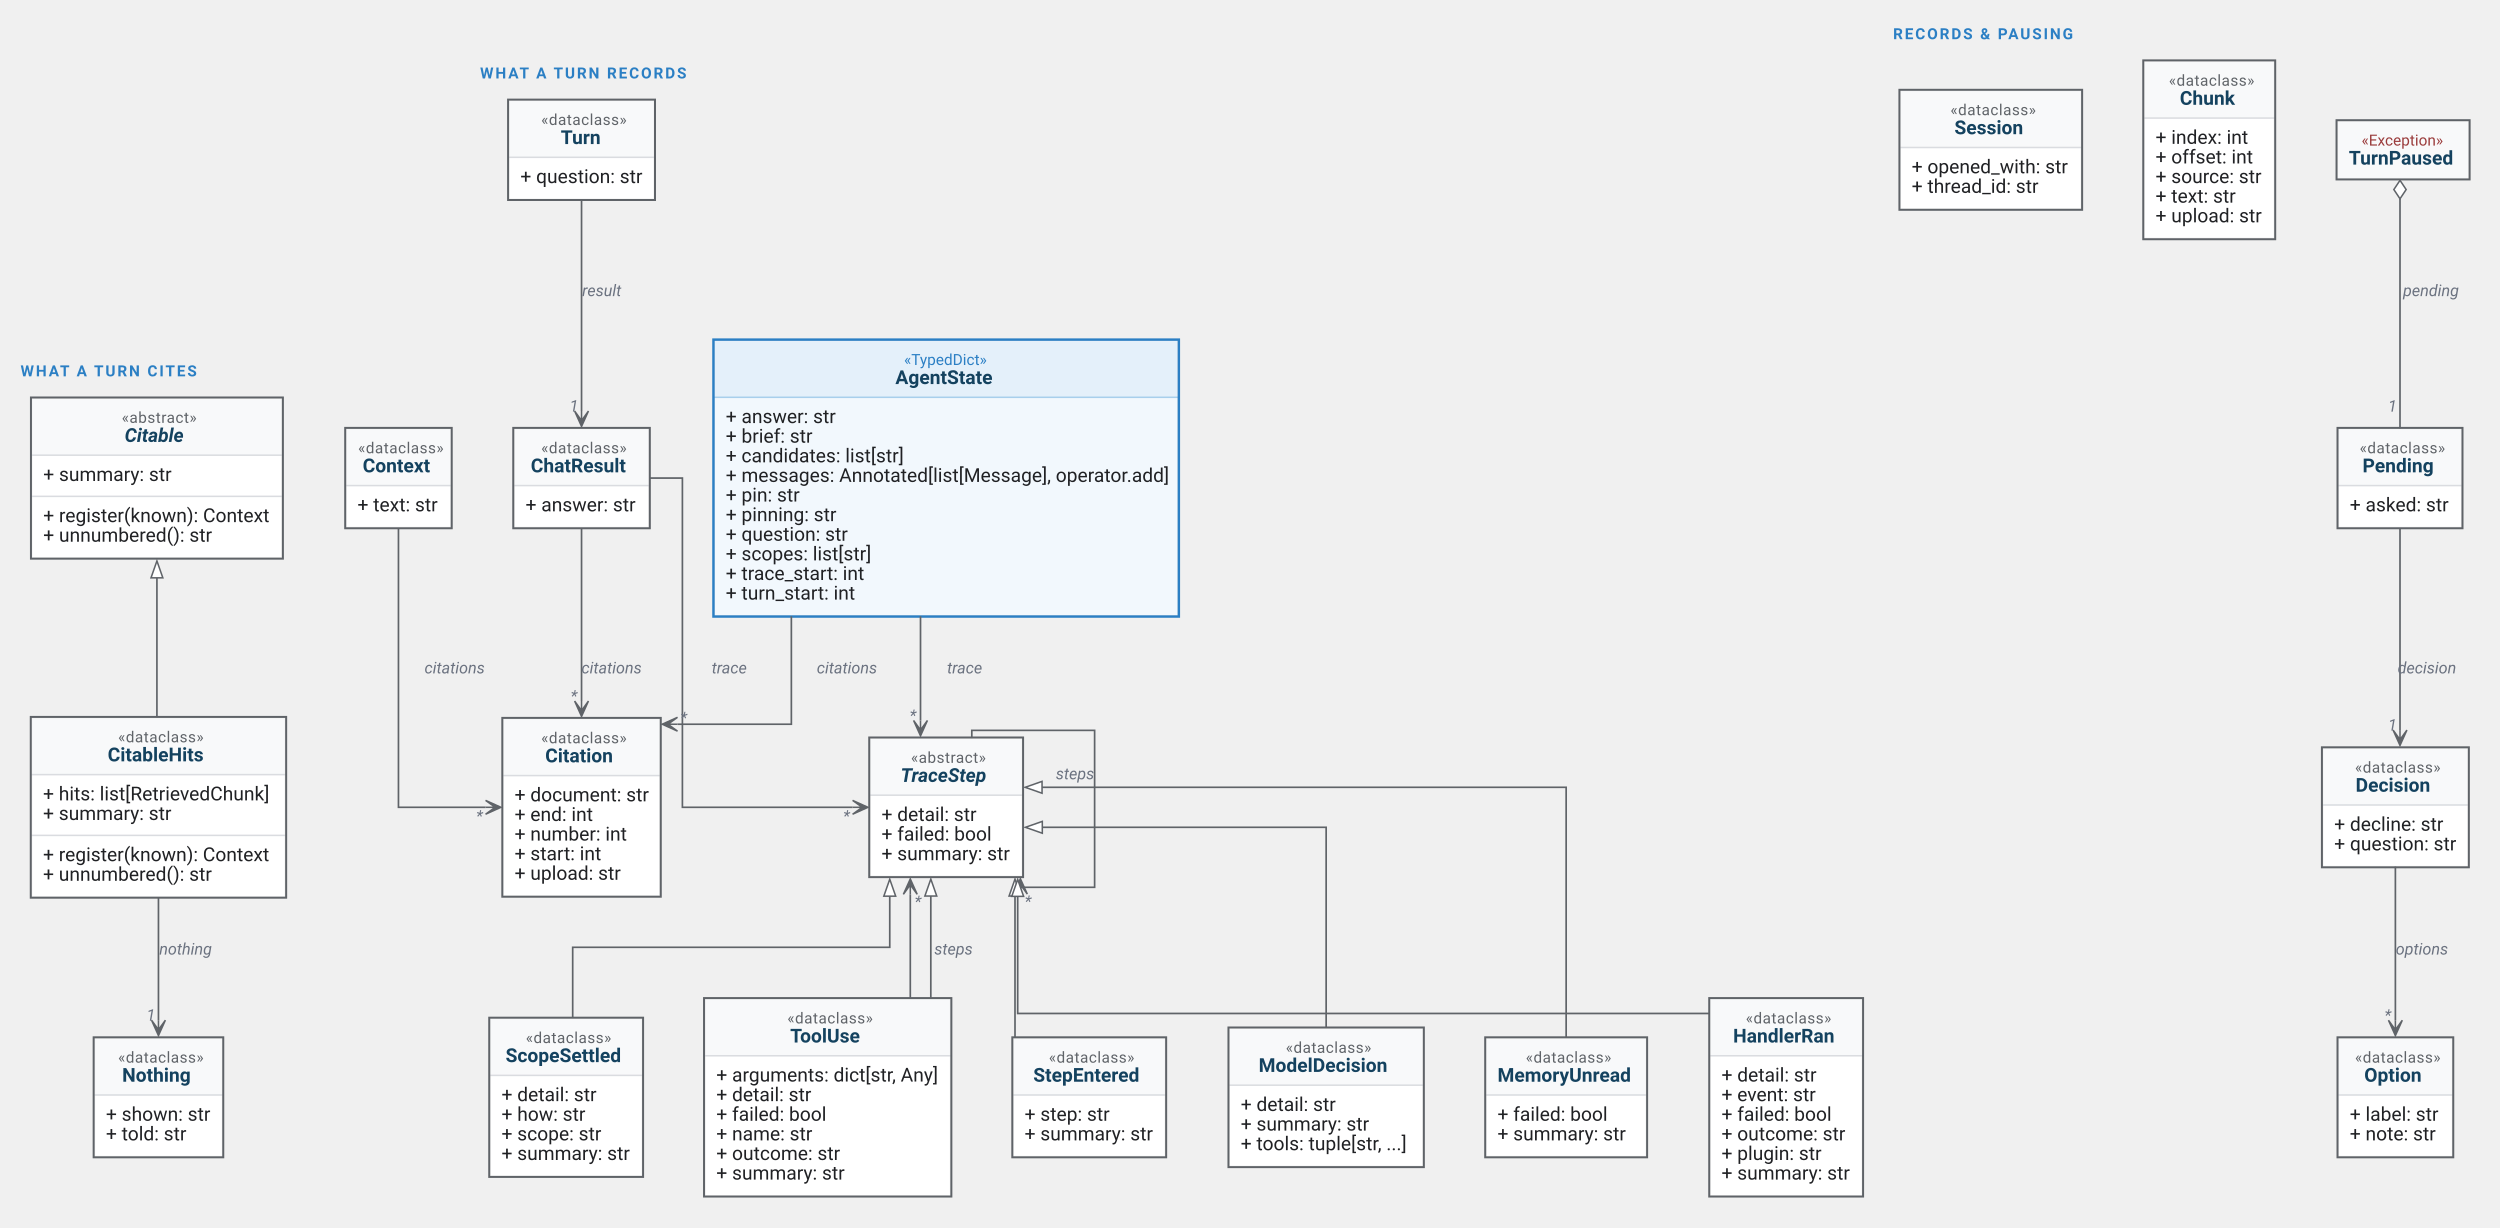
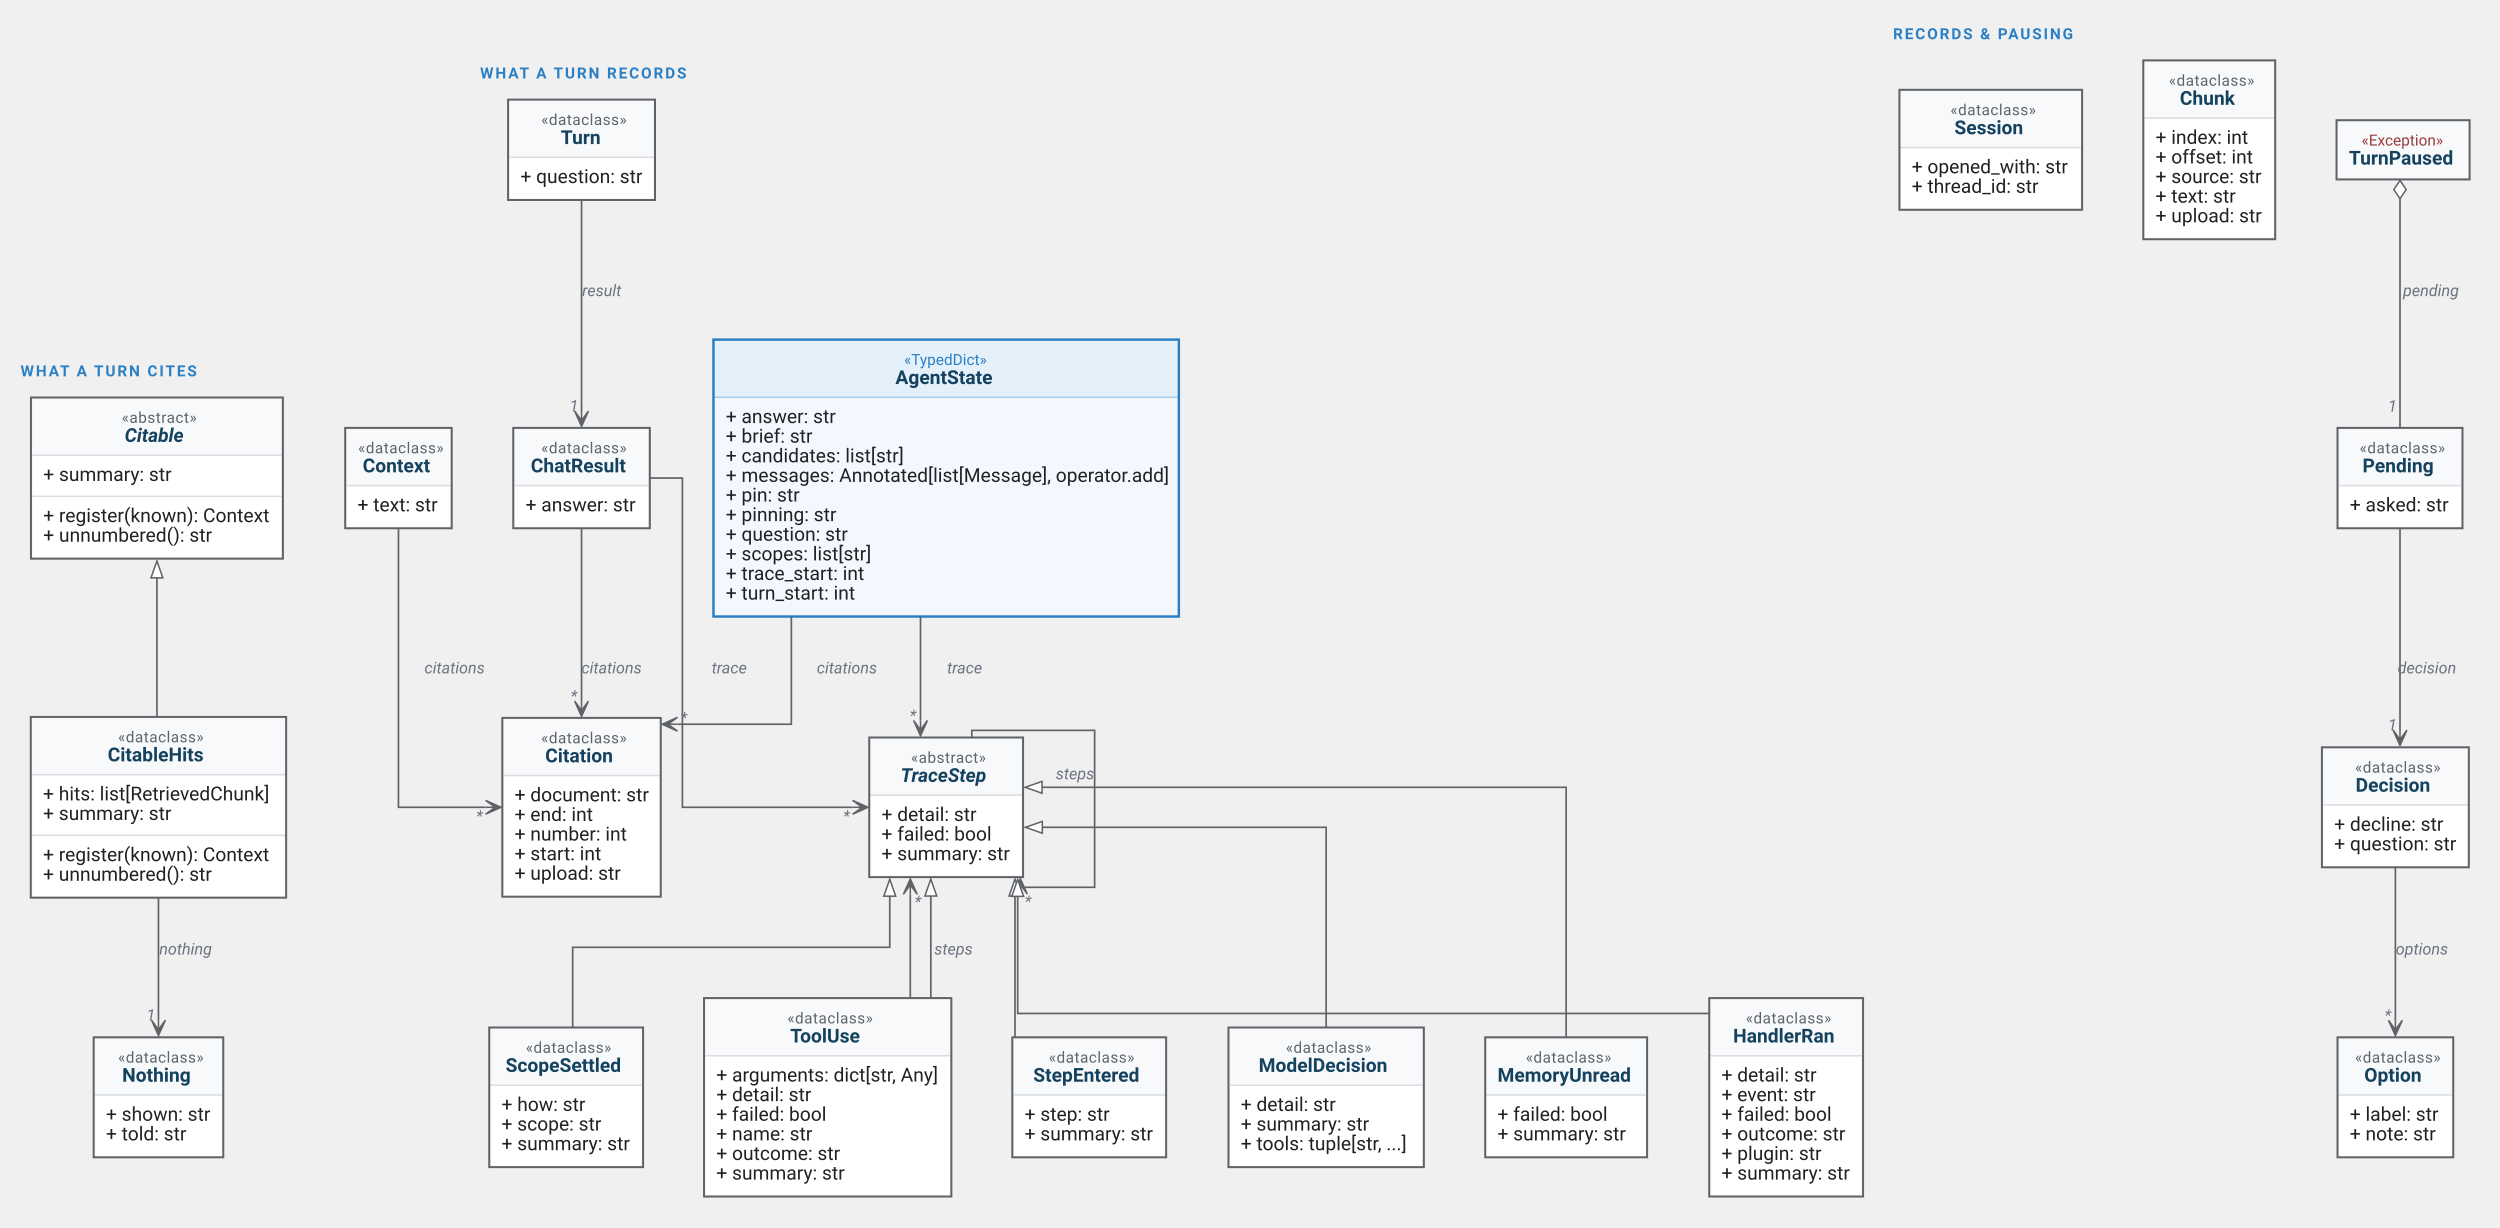
<svg xmlns="http://www.w3.org/2000/svg" role="img" aria-label="The domain as a UML class diagram in three columns — what a turn cites, what a turn records, records and pausing: the value objects a turn is made of with their attributes and operations, a hollow triangle to each parent, a diamond on each whole that owns its parts, and a role and a multiplicity on every association. Generated by scripts/gen_domain_map.py." width="100%" viewBox="0.00 0.00 1625.00 798.00">
  <style>
  text { font-family: -apple-system, "Segoe UI", Roboto, sans-serif; fill: #202124 }
  .member { fill: #202124 }
  .name { font-weight: 600; fill: #14425f }
  .stereotype { fill: #5f6368; letter-spacing: .03em }
  .group { fill: #2b7fc4; letter-spacing: .12em; font-weight: 600 }
  .cluster polygon { fill: none; stroke: none }
  .frame { fill: none; stroke: #5f6368; stroke-width: 1.3 }
  .head { fill: #f8f9fa }
  .body { fill: #ffffff }
  .rule { fill: #dadce0; stroke: #dadce0 }
  .accent { fill: none; stroke: #2b7fc4; stroke-width: 1.6 }
  .accent-head { fill: #e4f0fa }
  .accent-body { fill: #f2f8fd }
  .accent-ink { fill: #2b7fc4 }
  .accent-rule { fill: #a8cfec; stroke: #a8cfec }
  .exception { fill: #9a3b3b }
  .edge path { fill: none; stroke: #5f6368; stroke-width: 1.1 }
  .edge text { fill: #6b7280; font-style: italic }
  .uml-specialization polygon,
  .uml-aggregation polygon { fill: #ffffff; stroke: #5f6368 }
  .uml-association polygon,
  .uml-composition polygon { fill: #5f6368; stroke: #5f6368 }
  @media (prefers-color-scheme: dark) {
    text { fill: #e8eaed }
    .member { fill: #e8eaed }
    .name { fill: #cfe6f7 }
    .stereotype { fill: #9aa0a6 }
    .group { fill: #6fb6ea }
    .frame { stroke: #bdc1c6 }
    .head { fill: #2b2c2f }
    .body { fill: #303134 }
    .rule { fill: #5f6368; stroke: #5f6368 }
    .accent { stroke: #6fb6ea }
    .accent-head { fill: #16354b }
    .accent-body { fill: #10283a }
    .accent-ink { fill: #6fb6ea }
    .accent-rule { fill: #2b5670; stroke: #2b5670 }
    .exception { fill: #e59b9b }
    .edge path { stroke: #bdc1c6 }
    .edge text { fill: #9aa0a6 }
    .uml-specialization polygon,
    .uml-aggregation polygon { fill: #303134; stroke: #bdc1c6 }
    .uml-association polygon,
    .uml-composition polygon { fill: #bdc1c6; stroke: #bdc1c6 }
  }
</style>
  <g id="graph0" class="graph" transform="scale(1 1) rotate(0) translate(4 793.75)">
    <g id="clust1" class="cluster">
      <polygon points="8,-33.5 8,-562.62 298,-562.62 298,-33.5 8,-33.5" />
      <text xml:space="preserve" text-anchor="middle" x="66.62" y="-549.12" font-family="Helvetica,sans-Serif" font-size="10.00" class="group">WHAT A TURN CITES</text>
    </g>
    <g id="clust2" class="cluster">
      <polygon points="306,-8 306,-756.25 1215,-756.25 1215,-8 306,-8" />
      <text xml:space="preserve" text-anchor="middle" x="375.12" y="-742.75" font-family="Helvetica,sans-Serif" font-size="10.00" class="group">WHAT A TURN RECORDS</text>
    </g>
    <g id="clust3" class="cluster">
      <polygon points="1223,-33.5 1223,-781.75 1609,-781.75 1609,-33.5 1223,-33.5" />
      <text xml:space="preserve" text-anchor="middle" x="1285" y="-768.25" font-family="Helvetica,sans-Serif" font-size="10.00" class="group">RECORDS &amp; PAUSING</text>
    </g>
    <g id="node1" class="node uml-class">
      <polygon points="17.12,-497.88 17.12,-534.38 178.88,-534.38 178.88,-497.88 17.12,-497.88" class="head" />
      <text xml:space="preserve" text-anchor="start" x="75.12" y="-518.88" font-family="Helvetica,sans-Serif" font-size="10.00" class="stereotype">«abstract»</text>
      <text xml:space="preserve" text-anchor="start" x="77" y="-506.5" font-family="Helvetica,sans-Serif" font-weight="bold" font-style="italic" font-size="12.50" class="name">Citable</text>
      <polygon points="17.12,-471.12 17.12,-497.88 178.88,-497.88 178.88,-471.12 17.12,-471.12" class="body" />
      <text xml:space="preserve" text-anchor="start" x="24.12" y="-481.12" font-family="Helvetica,sans-Serif" font-size="12.50" class="member">+ summary: str</text>
      <polygon points="17.12,-431.62 17.12,-471.12 178.88,-471.12 178.88,-431.62 17.12,-431.62" class="body" />
      <text xml:space="preserve" text-anchor="start" x="24.12" y="-454.38" font-family="Helvetica,sans-Serif" font-size="12.50" class="member">+ register(known): Context</text>
      <text xml:space="preserve" text-anchor="start" x="24.12" y="-441.62" font-family="Helvetica,sans-Serif" font-size="12.50" class="member">+ unnumbered(): str</text>
      <polygon points="16.12,-497.88 16.12,-497.88 179.88,-497.88 179.88,-497.88 16.12,-497.88" class="rule" />
      <polygon points="16.12,-471.12 16.12,-471.12 179.88,-471.12 179.88,-471.12 16.12,-471.12" class="rule" />
      <polygon points="16.12,-430.62 16.12,-535.38 179.88,-535.38 179.88,-430.62 16.12,-430.62" class="frame" />
    </g>
    <g id="node2" class="node uml-class">
      <polygon points="17,-290.25 17,-326.75 181,-326.75 181,-290.25 17,-290.25" class="head" />
      <text xml:space="preserve" text-anchor="start" x="72.75" y="-311.25" font-family="Helvetica,sans-Serif" font-size="10.00" class="stereotype">«dataclass»</text>
      <text xml:space="preserve" text-anchor="start" x="66" y="-298.88" font-family="Helvetica,sans-Serif" font-weight="bold" font-size="12.50" class="name">CitableHits</text>
      <polygon points="17,-250.75 17,-290.25 181,-290.25 181,-250.75 17,-250.75" class="body" />
      <text xml:space="preserve" text-anchor="start" x="24" y="-273.5" font-family="Helvetica,sans-Serif" font-size="12.50" class="member">+ hits: list[RetrievedChunk]</text>
      <text xml:space="preserve" text-anchor="start" x="24" y="-260.75" font-family="Helvetica,sans-Serif" font-size="12.50" class="member">+ summary: str</text>
      <polygon points="17,-211.25 17,-250.75 181,-250.75 181,-211.25 17,-211.25" class="body" />
      <text xml:space="preserve" text-anchor="start" x="24" y="-234" font-family="Helvetica,sans-Serif" font-size="12.50" class="member">+ register(known): Context</text>
      <text xml:space="preserve" text-anchor="start" x="24" y="-221.25" font-family="Helvetica,sans-Serif" font-size="12.50" class="member">+ unnumbered(): str</text>
      <polygon points="16,-290.25 16,-290.25 182,-290.25 182,-290.25 16,-290.25" class="rule" />
      <polygon points="16,-250.75 16,-250.75 182,-250.75 182,-250.75 16,-250.75" class="rule" />
      <polygon points="16,-210.25 16,-327.75 182,-327.75 182,-210.25 16,-210.25" class="frame" />
    </g>
    <g id="edge1" class="edge uml-specialization">
      <path d="M98,-418.14C98,-418.14 98,-327.6 98,-327.6" />
      <polygon points="94.15,-418.14 98,-429.14 101.85,-418.14 94.15,-418.14" />
    </g>
    <g id="node3" class="node uml-class">
      <polygon points="57.88,-82 57.88,-118.5 140.12,-118.5 140.12,-82 57.88,-82" class="head" />
      <text xml:space="preserve" text-anchor="start" x="72.75" y="-103" font-family="Helvetica,sans-Serif" font-size="10.00" class="stereotype">«dataclass»</text>
      <text xml:space="preserve" text-anchor="start" x="75.38" y="-90.62" font-family="Helvetica,sans-Serif" font-weight="bold" font-size="12.50" class="name">Nothing</text>
      <polygon points="57.88,-42.5 57.88,-82 140.12,-82 140.12,-42.5 57.88,-42.5" class="body" />
      <text xml:space="preserve" text-anchor="start" x="64.88" y="-65.25" font-family="Helvetica,sans-Serif" font-size="12.50" class="member">+ shown: str</text>
      <text xml:space="preserve" text-anchor="start" x="64.88" y="-52.5" font-family="Helvetica,sans-Serif" font-size="12.50" class="member">+ told: str</text>
      <polygon points="56.88,-82 56.88,-82 141.12,-82 141.12,-82 56.88,-82" class="rule" />
      <polygon points="56.88,-41.5 56.88,-119.5 141.12,-119.5 141.12,-41.5 56.88,-41.5" class="frame" />
    </g>
    <g id="edge13" class="edge uml-association">
      <path d="M99,-210.39C99,-210.39 99,-130.63 99,-130.63" />
      <polygon points="99,-120.63 103.5,-130.63 99,-124.41 99,-130.63 99,-130.63 99,-130.63 99,-124.41 94.5,-130.63 99,-120.63" />
      <text xml:space="preserve" text-anchor="middle" x="116.62" y="-173.28" font-family="Helvetica,sans-Serif" font-size="10.50">nothing</text>
      <text xml:space="preserve" text-anchor="middle" x="94.06" y="-130.28" font-family="Helvetica,sans-Serif" font-size="10.50">1</text>
    </g>
    <g id="node4" class="node uml-class">
      <polygon points="221.38,-478.12 221.38,-514.62 288.62,-514.62 288.62,-478.12 221.38,-478.12" class="head" />
      <text xml:space="preserve" text-anchor="start" x="228.75" y="-499.12" font-family="Helvetica,sans-Serif" font-size="10.00" class="stereotype">«dataclass»</text>
      <text xml:space="preserve" text-anchor="start" x="231.75" y="-486.75" font-family="Helvetica,sans-Serif" font-weight="bold" font-size="12.50" class="name">Context</text>
      <polygon points="221.38,-451.38 221.38,-478.12 288.62,-478.12 288.62,-451.38 221.38,-451.38" class="body" />
      <text xml:space="preserve" text-anchor="start" x="228.38" y="-461.38" font-family="Helvetica,sans-Serif" font-size="12.50" class="member">+ text: str</text>
      <polygon points="220.38,-478.12 220.38,-478.12 289.62,-478.12 289.62,-478.12 220.38,-478.12" class="rule" />
      <polygon points="220.38,-450.38 220.38,-515.62 289.62,-515.62 289.62,-450.38 220.38,-450.38" class="frame" />
    </g>
    <g id="node8" class="node uml-class">
      <polygon points="323.5,-289.62 323.5,-326.12 424.5,-326.12 424.5,-289.62 323.5,-289.62" class="head" />
      <text xml:space="preserve" text-anchor="start" x="347.75" y="-310.62" font-family="Helvetica,sans-Serif" font-size="10.00" class="stereotype">«dataclass»</text>
      <text xml:space="preserve" text-anchor="start" x="350.38" y="-298.25" font-family="Helvetica,sans-Serif" font-weight="bold" font-size="12.50" class="name">Citation</text>
      <polygon points="323.5,-211.88 323.5,-289.62 424.5,-289.62 424.5,-211.88 323.5,-211.88" class="body" />
      <text xml:space="preserve" text-anchor="start" x="330.5" y="-272.88" font-family="Helvetica,sans-Serif" font-size="12.50" class="member">+ document: str</text>
      <text xml:space="preserve" text-anchor="start" x="330.5" y="-260.12" font-family="Helvetica,sans-Serif" font-size="12.50" class="member">+ end: int</text>
      <text xml:space="preserve" text-anchor="start" x="330.5" y="-247.38" font-family="Helvetica,sans-Serif" font-size="12.50" class="member">+ number: int</text>
      <text xml:space="preserve" text-anchor="start" x="330.5" y="-234.62" font-family="Helvetica,sans-Serif" font-size="12.50" class="member">+ start: int</text>
      <text xml:space="preserve" text-anchor="start" x="330.5" y="-221.88" font-family="Helvetica,sans-Serif" font-size="12.50" class="member">+ upload: str</text>
      <polygon points="322.5,-289.62 322.5,-289.62 425.5,-289.62 425.5,-289.62 322.5,-289.62" class="rule" />
      <polygon points="322.5,-210.88 322.5,-327.12 425.5,-327.12 425.5,-210.88 322.5,-210.88" class="frame" />
    </g>
    <g id="edge14" class="edge uml-association">
      <path d="M255,-450.5C255,-390.63 255,-269 255,-269 255,-269 311.62,-269 311.62,-269" />
      <polygon points="321.62,-269 311.62,-273.5 317.84,-269 311.62,-269 311.62,-269 311.62,-269 317.84,-269 311.62,-264.5 321.62,-269" />
      <text xml:space="preserve" text-anchor="middle" x="291.5" y="-356.02" font-family="Helvetica,sans-Serif" font-size="10.50">citations</text>
      <text xml:space="preserve" text-anchor="middle" x="307.63" y="-259.71" font-family="Helvetica,sans-Serif" font-size="10.50">*</text>
    </g>
    <g id="node5" class="node uml-class">
      <polygon points="327.25,-691.5 327.25,-728 420.75,-728 420.75,-691.5 327.25,-691.5" class="head" />
      <text xml:space="preserve" text-anchor="start" x="347.75" y="-712.5" font-family="Helvetica,sans-Serif" font-size="10.00" class="stereotype">«dataclass»</text>
      <text xml:space="preserve" text-anchor="start" x="360.5" y="-700.12" font-family="Helvetica,sans-Serif" font-weight="bold" font-size="12.50" class="name">Turn</text>
      <polygon points="327.25,-664.75 327.25,-691.5 420.75,-691.5 420.75,-664.75 327.25,-664.75" class="body" />
      <text xml:space="preserve" text-anchor="start" x="334.25" y="-674.75" font-family="Helvetica,sans-Serif" font-size="12.50" class="member">+ question: str</text>
      <polygon points="326.25,-691.5 326.25,-691.5 421.75,-691.5 421.75,-691.5 326.25,-691.5" class="rule" />
      <polygon points="326.25,-663.75 326.25,-729 421.75,-729 421.75,-663.75 326.25,-663.75" class="frame" />
    </g>
    <g id="node6" class="node uml-class">
      <polygon points="330.62,-478.12 330.62,-514.62 417.38,-514.62 417.38,-478.12 330.62,-478.12" class="head" />
      <text xml:space="preserve" text-anchor="start" x="347.75" y="-499.12" font-family="Helvetica,sans-Serif" font-size="10.00" class="stereotype">«dataclass»</text>
      <text xml:space="preserve" text-anchor="start" x="341" y="-486.75" font-family="Helvetica,sans-Serif" font-weight="bold" font-size="12.50" class="name">ChatResult</text>
      <polygon points="330.62,-451.38 330.62,-478.12 417.38,-478.12 417.38,-451.38 330.62,-451.38" class="body" />
      <text xml:space="preserve" text-anchor="start" x="337.62" y="-461.38" font-family="Helvetica,sans-Serif" font-size="12.50" class="member">+ answer: str</text>
      <polygon points="329.62,-478.12 329.62,-478.12 418.38,-478.12 418.38,-478.12 329.62,-478.12" class="rule" />
      <polygon points="329.62,-450.38 329.62,-515.62 418.38,-515.62 418.38,-450.38 329.62,-450.38" class="frame" />
    </g>
    <g id="edge19" class="edge uml-association">
      <path d="M374,-663.97C374,-663.97 374,-526.58 374,-526.58" />
      <polygon points="374,-516.58 378.5,-526.58 374,-520.36 374,-526.58 374,-526.58 374,-526.58 374,-520.36 369.5,-526.58 374,-516.58" />
      <text xml:space="preserve" text-anchor="middle" x="387.12" y="-601.27" font-family="Helvetica,sans-Serif" font-size="10.50">result</text>
      <text xml:space="preserve" text-anchor="middle" x="369.06" y="-526.23" font-family="Helvetica,sans-Serif" font-size="10.50">1</text>
    </g>
    <g id="edge11" class="edge uml-association">
      <path d="M374,-450.5C374,-450.5 374,-338.08 374,-338.08" />
      <polygon points="374,-328.08 378.5,-338.08 374,-331.86 374,-338.08 374,-338.08 374,-338.08 374,-331.86 369.5,-338.08 374,-328.08" />
      <text xml:space="preserve" text-anchor="middle" x="393.5" y="-356.02" font-family="Helvetica,sans-Serif" font-size="10.50">citations</text>
      <text xml:space="preserve" text-anchor="middle" x="369.06" y="-337.73" font-family="Helvetica,sans-Serif" font-size="10.50">*</text>
    </g>
    <g id="node9" class="node uml-class">
      <polygon points="562,-276.88 562,-313.38 660,-313.38 660,-276.88 562,-276.88" class="head" />
      <text xml:space="preserve" text-anchor="start" x="588.12" y="-297.88" font-family="Helvetica,sans-Serif" font-size="10.00" class="stereotype">«abstract»</text>
      <text xml:space="preserve" text-anchor="start" x="581.38" y="-285.5" font-family="Helvetica,sans-Serif" font-weight="bold" font-style="italic" font-size="12.50" class="name">TraceStep</text>
      <polygon points="562,-224.62 562,-276.88 660,-276.88 660,-224.62 562,-224.62" class="body" />
      <text xml:space="preserve" text-anchor="start" x="569" y="-260.12" font-family="Helvetica,sans-Serif" font-size="12.50" class="member">+ detail: str</text>
      <text xml:space="preserve" text-anchor="start" x="569" y="-247.38" font-family="Helvetica,sans-Serif" font-size="12.50" class="member">+ failed: bool</text>
      <text xml:space="preserve" text-anchor="start" x="569" y="-234.62" font-family="Helvetica,sans-Serif" font-size="12.50" class="member">+ summary: str</text>
      <polygon points="561,-276.88 561,-276.88 661,-276.88 661,-276.88 561,-276.88" class="rule" />
      <polygon points="561,-223.62 561,-314.38 661,-314.38 661,-223.62 561,-223.62" class="frame" />
    </g>
    <g id="edge12" class="edge uml-association">
      <path d="M418.09,-483C429.95,-483 439.56,-483 439.56,-483 439.56,-483 439.56,-269 439.56,-269 439.56,-269 550.19,-269 550.19,-269" />
      <polygon points="560.19,-269 550.19,-273.5 556.41,-269 550.19,-269 550.19,-269 550.19,-269 556.41,-269 550.19,-264.5 560.19,-269" />
      <text xml:space="preserve" text-anchor="middle" x="470" y="-356.02" font-family="Helvetica,sans-Serif" font-size="10.50">trace</text>
      <text xml:space="preserve" text-anchor="middle" x="546.2" y="-259.71" font-family="Helvetica,sans-Serif" font-size="10.50">*</text>
    </g>
    <g id="node7" class="node uml-class">
      <polygon points="460.75,-535.5 460.75,-572 761.25,-572 761.25,-535.5 460.75,-535.5" class="accent-head" />
      <text xml:space="preserve" text-anchor="start" x="583.62" y="-556.5" font-family="Helvetica,sans-Serif" font-size="10.00" class="accent-ink">«TypedDict»</text>
      <text xml:space="preserve" text-anchor="start" x="578" y="-544.12" font-family="Helvetica,sans-Serif" font-weight="bold" font-size="12.50" class="name">AgentState</text>
      <polygon points="460.75,-394 460.75,-535.5 761.25,-535.5 761.25,-394 460.75,-394" class="accent-body" />
      <text xml:space="preserve" text-anchor="start" x="467.75" y="-518.75" font-family="Helvetica,sans-Serif" font-size="12.50" class="member">+ answer: str</text>
      <text xml:space="preserve" text-anchor="start" x="467.75" y="-506" font-family="Helvetica,sans-Serif" font-size="12.50" class="member">+ brief: str</text>
      <text xml:space="preserve" text-anchor="start" x="467.75" y="-493.25" font-family="Helvetica,sans-Serif" font-size="12.50" class="member">+ candidates: list[str]</text>
      <text xml:space="preserve" text-anchor="start" x="467.75" y="-480.5" font-family="Helvetica,sans-Serif" font-size="12.50" class="member">+ messages: Annotated[list[Message], operator.add]</text>
      <text xml:space="preserve" text-anchor="start" x="467.75" y="-467.75" font-family="Helvetica,sans-Serif" font-size="12.50" class="member">+ pin: str</text>
      <text xml:space="preserve" text-anchor="start" x="467.75" y="-455" font-family="Helvetica,sans-Serif" font-size="12.50" class="member">+ pinning: str</text>
      <text xml:space="preserve" text-anchor="start" x="467.75" y="-442.25" font-family="Helvetica,sans-Serif" font-size="12.50" class="member">+ question: str</text>
      <text xml:space="preserve" text-anchor="start" x="467.75" y="-429.5" font-family="Helvetica,sans-Serif" font-size="12.50" class="member">+ scopes: list[str]</text>
      <text xml:space="preserve" text-anchor="start" x="467.75" y="-416.75" font-family="Helvetica,sans-Serif" font-size="12.50" class="member">+ trace_start: int</text>
      <text xml:space="preserve" text-anchor="start" x="467.75" y="-404" font-family="Helvetica,sans-Serif" font-size="12.50" class="member">+ turn_start: int</text>
      <polygon points="459.75,-535.5 459.75,-535.5 762.25,-535.5 762.25,-535.5 459.75,-535.5" class="accent-rule" />
      <polygon points="459.75,-393 459.75,-573 762.25,-573 762.25,-393 459.75,-393" class="accent" />
    </g>
    <g id="edge9" class="edge uml-association">
      <path d="M510.38,-393.18C510.38,-356.71 510.38,-323 510.38,-323 510.38,-323 436.39,-323 436.39,-323" />
      <polygon points="426.39,-323 436.39,-318.5 430.17,-323 436.39,-323 436.39,-323 436.39,-323 430.17,-323 436.39,-327.5 426.39,-323" />
      <text xml:space="preserve" text-anchor="middle" x="546.5" y="-356.02" font-family="Helvetica,sans-Serif" font-size="10.50">citations</text>
      <text xml:space="preserve" text-anchor="middle" x="440.39" y="-323.59" font-family="Helvetica,sans-Serif" font-size="10.50">*</text>
    </g>
    <g id="edge10" class="edge uml-association">
      <path d="M594.33,-393.17C594.33,-393.17 594.33,-325.45 594.33,-325.45" />
      <polygon points="594.33,-315.45 598.83,-325.45 594.33,-319.24 594.33,-325.45 594.33,-325.45 594.33,-325.45 594.33,-319.24 589.83,-325.45 594.33,-315.45" />
      <text xml:space="preserve" text-anchor="middle" x="623" y="-356.02" font-family="Helvetica,sans-Serif" font-size="10.50">trace</text>
      <text xml:space="preserve" text-anchor="middle" x="589.39" y="-325.1" font-family="Helvetica,sans-Serif" font-size="10.50">*</text>
    </g>
    <g id="edge18" class="edge uml-association">
      <path d="M627.67,-314.02C627.67,-317.09 627.67,-319 627.67,-319 627.67,-319 707.5,-319 707.5,-319 707.5,-319 707.5,-217 707.5,-217 707.5,-217 659.25,-217 659.25,-217 659.25,-217 659.25,-217.68 659.25,-217.68" />
      <polygon points="659.25,-222.58 654.75,-212.58 659.25,-218.8 659.25,-212.58 659.25,-212.58 659.25,-212.58 659.25,-218.8 663.75,-212.58 659.25,-222.58" />
      <text xml:space="preserve" text-anchor="middle" x="694.75" y="-287.22" font-family="Helvetica,sans-Serif" font-size="10.50">steps</text>
      <text xml:space="preserve" text-anchor="middle" x="664.19" y="-204.23" font-family="Helvetica,sans-Serif" font-size="10.50">*</text>
    </g>
    <g id="node10" class="node uml-class">
      <polygon points="655,-82 655,-118.5 753,-118.5 753,-82 655,-82" class="head" />
      <text xml:space="preserve" text-anchor="start" x="677.75" y="-103" font-family="Helvetica,sans-Serif" font-size="10.00" class="stereotype">«dataclass»</text>
      <text xml:space="preserve" text-anchor="start" x="667.62" y="-90.62" font-family="Helvetica,sans-Serif" font-weight="bold" font-size="12.50" class="name">StepEntered</text>
      <polygon points="655,-42.5 655,-82 753,-82 753,-42.5 655,-42.5" class="body" />
      <text xml:space="preserve" text-anchor="start" x="662" y="-65.25" font-family="Helvetica,sans-Serif" font-size="12.50" class="member">+ step: str</text>
      <text xml:space="preserve" text-anchor="start" x="662" y="-52.5" font-family="Helvetica,sans-Serif" font-size="12.50" class="member">+ summary: str</text>
      <polygon points="654,-82 654,-82 754,-82 754,-82 654,-82" class="rule" />
      <polygon points="654,-41.5 654,-119.5 754,-119.5 754,-41.5 654,-41.5" class="frame" />
    </g>
    <g id="edge6" class="edge uml-specialization">
      <path d="M655.75,-211.34C655.75,-211.34 655.75,-119.23 655.75,-119.23" />
      <polygon points="651.9,-211.34 655.75,-222.34 659.6,-211.34 651.9,-211.34" />
    </g>
    <g id="node11" class="node uml-class">
      <polygon points="795.5,-88.38 795.5,-124.88 920.5,-124.88 920.5,-88.38 795.5,-88.38" class="head" />
      <text xml:space="preserve" text-anchor="start" x="831.75" y="-109.38" font-family="Helvetica,sans-Serif" font-size="10.00" class="stereotype">«dataclass»</text>
      <text xml:space="preserve" text-anchor="start" x="814.12" y="-97" font-family="Helvetica,sans-Serif" font-weight="bold" font-size="12.50" class="name">ModelDecision</text>
      <polygon points="795.5,-36.12 795.5,-88.38 920.5,-88.38 920.5,-36.12 795.5,-36.12" class="body" />
      <text xml:space="preserve" text-anchor="start" x="802.5" y="-71.62" font-family="Helvetica,sans-Serif" font-size="12.50" class="member">+ detail: str</text>
      <text xml:space="preserve" text-anchor="start" x="802.5" y="-58.88" font-family="Helvetica,sans-Serif" font-size="12.50" class="member">+ summary: str</text>
      <text xml:space="preserve" text-anchor="start" x="802.5" y="-46.12" font-family="Helvetica,sans-Serif" font-size="12.50" class="member">+ tools: tuple[str, ...]</text>
      <polygon points="794.5,-88.38 794.5,-88.38 921.5,-88.38 921.5,-88.38 794.5,-88.38" class="rule" />
      <polygon points="794.5,-35.12 794.5,-125.88 921.5,-125.88 921.5,-35.12 794.5,-35.12" class="frame" />
    </g>
    <g id="edge4" class="edge uml-specialization">
      <path d="M673.5,-256C673.5,-256 858,-256 858,-256 858,-256 858,-177.7 858,-125.7" />
      <polygon points="673.5,-252.15 662.5,-256 673.5,-259.85 673.5,-252.15" />
    </g>
    <g id="node12" class="node uml-class">
      <polygon points="962.38,-82 962.38,-118.5 1065.62,-118.5 1065.62,-82 962.38,-82" class="head" />
      <text xml:space="preserve" text-anchor="start" x="987.75" y="-103" font-family="Helvetica,sans-Serif" font-size="10.00" class="stereotype">«dataclass»</text>
      <text xml:space="preserve" text-anchor="start" x="969.38" y="-90.62" font-family="Helvetica,sans-Serif" font-weight="bold" font-size="12.50" class="name">MemoryUnread</text>
      <polygon points="962.38,-42.5 962.38,-82 1065.62,-82 1065.62,-42.5 962.38,-42.5" class="body" />
      <text xml:space="preserve" text-anchor="start" x="969.38" y="-65.25" font-family="Helvetica,sans-Serif" font-size="12.50" class="member">+ failed: bool</text>
      <text xml:space="preserve" text-anchor="start" x="969.38" y="-52.5" font-family="Helvetica,sans-Serif" font-size="12.50" class="member">+ summary: str</text>
      <polygon points="961.38,-82 961.38,-82 1066.62,-82 1066.62,-82 961.38,-82" class="rule" />
      <polygon points="961.38,-41.5 961.38,-119.5 1066.62,-119.5 1066.62,-41.5 961.38,-41.5" class="frame" />
    </g>
    <g id="edge3" class="edge uml-specialization">
      <path d="M673.33,-282C673.33,-282 1014,-282 1014,-282 1014,-282 1014,-177.9 1014,-119.35" />
      <polygon points="673.33,-278.15 662.33,-282 673.33,-285.85 673.33,-278.15" />
    </g>
    <g id="node13" class="node uml-class">
      <polygon points="1108,-107.5 1108,-144 1206,-144 1206,-107.5 1108,-107.5" class="head" />
      <text xml:space="preserve" text-anchor="start" x="1130.75" y="-128.5" font-family="Helvetica,sans-Serif" font-size="10.00" class="stereotype">«dataclass»</text>
      <text xml:space="preserve" text-anchor="start" x="1122.5" y="-116.12" font-family="Helvetica,sans-Serif" font-weight="bold" font-size="12.50" class="name">HandlerRan</text>
      <polygon points="1108,-17 1108,-107.5 1206,-107.5 1206,-17 1108,-17" class="body" />
      <text xml:space="preserve" text-anchor="start" x="1115" y="-90.75" font-family="Helvetica,sans-Serif" font-size="12.50" class="member">+ detail: str</text>
      <text xml:space="preserve" text-anchor="start" x="1115" y="-78" font-family="Helvetica,sans-Serif" font-size="12.50" class="member">+ event: str</text>
      <text xml:space="preserve" text-anchor="start" x="1115" y="-65.25" font-family="Helvetica,sans-Serif" font-size="12.50" class="member">+ failed: bool</text>
      <text xml:space="preserve" text-anchor="start" x="1115" y="-52.5" font-family="Helvetica,sans-Serif" font-size="12.50" class="member">+ outcome: str</text>
      <text xml:space="preserve" text-anchor="start" x="1115" y="-39.75" font-family="Helvetica,sans-Serif" font-size="12.50" class="member">+ plugin: str</text>
      <text xml:space="preserve" text-anchor="start" x="1115" y="-27" font-family="Helvetica,sans-Serif" font-size="12.50" class="member">+ summary: str</text>
      <polygon points="1107,-107.5 1107,-107.5 1207,-107.5 1207,-107.5 1107,-107.5" class="rule" />
      <polygon points="1107,-16 1107,-145 1207,-145 1207,-16 1107,-16" class="frame" />
    </g>
    <g id="edge2" class="edge uml-specialization">
      <path d="M657.5,-211.12C657.5,-211.12 657.5,-135 657.5,-135 657.5,-135 980.94,-135 1107.28,-135" />
      <polygon points="653.65,-211.12 657.5,-222.12 661.35,-211.12 653.65,-211.12" />
    </g>
    <g id="node14" class="node uml-class">
-       <polygon points="315,-94.75 315,-131.25 413,-131.25 413,-94.75 315,-94.75" class="head" />
-       <text xml:space="preserve" text-anchor="start" x="337.75" y="-115.75" font-family="Helvetica,sans-Serif" font-size="10.00" class="stereotype">«dataclass»</text>
-       <text xml:space="preserve" text-anchor="start" x="324.62" y="-103.38" font-family="Helvetica,sans-Serif" font-weight="bold" font-size="12.50" class="name">ScopeSettled</text>
-       <polygon points="315,-29.75 315,-94.75 413,-94.75 413,-29.75 315,-29.75" class="body" />
-       <text xml:space="preserve" text-anchor="start" x="322" y="-78" font-family="Helvetica,sans-Serif" font-size="12.50" class="member">+ detail: str</text>
-       <text xml:space="preserve" text-anchor="start" x="322" y="-65.25" font-family="Helvetica,sans-Serif" font-size="12.50" class="member">+ how: str</text>
-       <text xml:space="preserve" text-anchor="start" x="322" y="-52.5" font-family="Helvetica,sans-Serif" font-size="12.50" class="member">+ scope: str</text>
-       <text xml:space="preserve" text-anchor="start" x="322" y="-39.75" font-family="Helvetica,sans-Serif" font-size="12.50" class="member">+ summary: str</text>
-       <polygon points="314,-94.75 314,-94.75 414,-94.75 414,-94.75 314,-94.75" class="rule" />
-       <polygon points="314,-28.75 314,-132.25 414,-132.25 414,-28.75 314,-28.75" class="frame" />
+       <polygon points="315,-88.38 315,-124.88 413,-124.88 413,-88.38 315,-88.38" class="head" />
+       <text xml:space="preserve" text-anchor="start" x="337.75" y="-109.38" font-family="Helvetica,sans-Serif" font-size="10.00" class="stereotype">«dataclass»</text>
+       <text xml:space="preserve" text-anchor="start" x="324.62" y="-97" font-family="Helvetica,sans-Serif" font-weight="bold" font-size="12.50" class="name">ScopeSettled</text>
+       <polygon points="315,-36.12 315,-88.38 413,-88.38 413,-36.12 315,-36.12" class="body" />
+       <text xml:space="preserve" text-anchor="start" x="322" y="-71.62" font-family="Helvetica,sans-Serif" font-size="12.50" class="member">+ how: str</text>
+       <text xml:space="preserve" text-anchor="start" x="322" y="-58.88" font-family="Helvetica,sans-Serif" font-size="12.50" class="member">+ scope: str</text>
+       <text xml:space="preserve" text-anchor="start" x="322" y="-46.12" font-family="Helvetica,sans-Serif" font-size="12.50" class="member">+ summary: str</text>
+       <polygon points="314,-88.38 314,-88.38 414,-88.38 414,-88.38 314,-88.38" class="rule" />
+       <polygon points="314,-35.12 314,-125.88 414,-125.88 414,-35.12 314,-35.12" class="frame" />
    </g>
    <g id="edge5" class="edge uml-specialization">
-       <path d="M574.34,-211.25C574.34,-211.25 574.34,-178 574.34,-178 574.34,-178 368.25,-178 368.25,-178 368.25,-178 368.25,-155.49 368.25,-132.1" />
+       <path d="M574.34,-211.25C574.34,-211.25 574.34,-178 574.34,-178 574.34,-178 368.25,-178 368.25,-178 368.25,-178 368.25,-151.29 368.25,-125.82" />
      <polygon points="570.49,-211.25 574.34,-222.25 578.19,-211.25 570.49,-211.25" />
    </g>
    <g id="node15" class="node uml-class">
      <polygon points="454.62,-107.5 454.62,-144 613.38,-144 613.38,-107.5 454.62,-107.5" class="head" />
      <text xml:space="preserve" text-anchor="start" x="507.75" y="-128.5" font-family="Helvetica,sans-Serif" font-size="10.00" class="stereotype">«dataclass»</text>
      <text xml:space="preserve" text-anchor="start" x="509.62" y="-116.12" font-family="Helvetica,sans-Serif" font-weight="bold" font-size="12.50" class="name">ToolUse</text>
      <polygon points="454.62,-17 454.62,-107.5 613.38,-107.5 613.38,-17 454.62,-17" class="body" />
      <text xml:space="preserve" text-anchor="start" x="461.62" y="-90.75" font-family="Helvetica,sans-Serif" font-size="12.50" class="member">+ arguments: dict[str, Any]</text>
      <text xml:space="preserve" text-anchor="start" x="461.62" y="-78" font-family="Helvetica,sans-Serif" font-size="12.50" class="member">+ detail: str</text>
      <text xml:space="preserve" text-anchor="start" x="461.62" y="-65.25" font-family="Helvetica,sans-Serif" font-size="12.50" class="member">+ failed: bool</text>
      <text xml:space="preserve" text-anchor="start" x="461.62" y="-52.5" font-family="Helvetica,sans-Serif" font-size="12.50" class="member">+ name: str</text>
      <text xml:space="preserve" text-anchor="start" x="461.62" y="-39.75" font-family="Helvetica,sans-Serif" font-size="12.50" class="member">+ outcome: str</text>
      <text xml:space="preserve" text-anchor="start" x="461.62" y="-27" font-family="Helvetica,sans-Serif" font-size="12.50" class="member">+ summary: str</text>
      <polygon points="453.62,-107.5 453.62,-107.5 614.38,-107.5 614.38,-107.5 453.62,-107.5" class="rule" />
      <polygon points="453.62,-16 453.62,-145 614.38,-145 614.38,-16 453.62,-16" class="frame" />
    </g>
    <g id="edge7" class="edge uml-specialization">
      <path d="M601.03,-211.34C601.03,-211.34 601.03,-144.89 601.03,-144.89" />
      <polygon points="597.18,-211.34 601.03,-222.34 604.88,-211.34 597.18,-211.34" />
    </g>
    <g id="edge17" class="edge uml-association">
      <path d="M587.69,-144.84C587.69,-144.84 587.69,-212.44 587.69,-212.44" />
      <polygon points="587.69,-222.44 583.19,-212.44 587.69,-218.66 587.69,-212.44 587.69,-212.44 587.69,-212.44 587.69,-218.66 592.19,-212.44 587.69,-222.44" />
      <text xml:space="preserve" text-anchor="middle" x="615.75" y="-173.28" font-family="Helvetica,sans-Serif" font-size="10.50">steps</text>
      <text xml:space="preserve" text-anchor="middle" x="592.63" y="-204.09" font-family="Helvetica,sans-Serif" font-size="10.50">*</text>
    </g>
    <g id="node16" class="node uml-class">
      <polygon points="1231.62,-697.88 1231.62,-734.38 1348.38,-734.38 1348.38,-697.88 1231.62,-697.88" class="head" />
      <text xml:space="preserve" text-anchor="start" x="1263.75" y="-718.88" font-family="Helvetica,sans-Serif" font-size="10.00" class="stereotype">«dataclass»</text>
      <text xml:space="preserve" text-anchor="start" x="1266.38" y="-706.5" font-family="Helvetica,sans-Serif" font-weight="bold" font-size="12.50" class="name">Session</text>
      <polygon points="1231.62,-658.38 1231.62,-697.88 1348.38,-697.88 1348.38,-658.38 1231.62,-658.38" class="body" />
      <text xml:space="preserve" text-anchor="start" x="1238.62" y="-681.12" font-family="Helvetica,sans-Serif" font-size="12.50" class="member">+ opened_with: str</text>
      <text xml:space="preserve" text-anchor="start" x="1238.62" y="-668.38" font-family="Helvetica,sans-Serif" font-size="12.50" class="member">+ thread_id: str</text>
      <polygon points="1230.62,-697.88 1230.62,-697.88 1349.38,-697.88 1349.38,-697.88 1230.62,-697.88" class="rule" />
      <polygon points="1230.62,-657.38 1230.62,-735.38 1349.38,-735.38 1349.38,-657.38 1230.62,-657.38" class="frame" />
    </g>
    <g id="node17" class="node uml-class">
      <polygon points="1390.12,-717 1390.12,-753.5 1473.88,-753.5 1473.88,-717 1390.12,-717" class="head" />
      <text xml:space="preserve" text-anchor="start" x="1405.75" y="-738" font-family="Helvetica,sans-Serif" font-size="10.00" class="stereotype">«dataclass»</text>
      <text xml:space="preserve" text-anchor="start" x="1412.88" y="-725.62" font-family="Helvetica,sans-Serif" font-weight="bold" font-size="12.50" class="name">Chunk</text>
      <polygon points="1390.12,-639.25 1390.12,-717 1473.88,-717 1473.88,-639.25 1390.12,-639.25" class="body" />
      <text xml:space="preserve" text-anchor="start" x="1397.12" y="-700.25" font-family="Helvetica,sans-Serif" font-size="12.50" class="member">+ index: int</text>
      <text xml:space="preserve" text-anchor="start" x="1397.12" y="-687.5" font-family="Helvetica,sans-Serif" font-size="12.50" class="member">+ offset: int</text>
      <text xml:space="preserve" text-anchor="start" x="1397.12" y="-674.75" font-family="Helvetica,sans-Serif" font-size="12.50" class="member">+ source: str</text>
      <text xml:space="preserve" text-anchor="start" x="1397.12" y="-662" font-family="Helvetica,sans-Serif" font-size="12.50" class="member">+ text: str</text>
      <text xml:space="preserve" text-anchor="start" x="1397.12" y="-649.25" font-family="Helvetica,sans-Serif" font-size="12.50" class="member">+ upload: str</text>
      <polygon points="1389.12,-717 1389.12,-717 1474.88,-717 1474.88,-717 1389.12,-717" class="rule" />
      <polygon points="1389.12,-638.25 1389.12,-754.5 1474.88,-754.5 1474.88,-638.25 1389.12,-638.25" class="frame" />
    </g>
    <g id="node18" class="node uml-class">
      <polygon points="1515.75,-678.12 1515.75,-714.62 1600.25,-714.62 1600.25,-678.12 1515.75,-678.12" class="head" />
      <text xml:space="preserve" text-anchor="start" x="1531" y="-699.12" font-family="Helvetica,sans-Serif" font-size="10.00" class="exception">«Exception»</text>
      <text xml:space="preserve" text-anchor="start" x="1522.75" y="-686.75" font-family="Helvetica,sans-Serif" font-weight="bold" font-size="12.50" class="name">TurnPaused</text>
      <polygon points="1514.75,-677.12 1514.75,-715.62 1601.25,-715.62 1601.25,-677.12 1514.75,-677.12" class="frame" />
    </g>
    <g id="node19" class="node uml-class">
      <polygon points="1516.38,-478.12 1516.38,-514.62 1595.62,-514.62 1595.62,-478.12 1516.38,-478.12" class="head" />
      <text xml:space="preserve" text-anchor="start" x="1529.75" y="-499.12" font-family="Helvetica,sans-Serif" font-size="10.00" class="stereotype">«dataclass»</text>
      <text xml:space="preserve" text-anchor="start" x="1531.62" y="-486.75" font-family="Helvetica,sans-Serif" font-weight="bold" font-size="12.50" class="name">Pending</text>
      <polygon points="1516.38,-451.38 1516.38,-478.12 1595.62,-478.12 1595.62,-451.38 1516.38,-451.38" class="body" />
      <text xml:space="preserve" text-anchor="start" x="1523.38" y="-461.38" font-family="Helvetica,sans-Serif" font-size="12.50" class="member">+ asked: str</text>
      <polygon points="1515.38,-478.12 1515.38,-478.12 1596.62,-478.12 1596.62,-478.12 1515.38,-478.12" class="rule" />
      <polygon points="1515.38,-450.38 1515.38,-515.62 1596.62,-515.62 1596.62,-450.38 1515.38,-450.38" class="frame" />
    </g>
    <g id="edge8" class="edge uml-aggregation">
      <path d="M1556,-664.39C1556,-664.39 1556,-515.28 1556,-515.28" />
      <polygon points="1556,-664.54 1560,-670.54 1556,-676.54 1552,-670.54 1556,-664.54" />
      <text xml:space="preserve" text-anchor="middle" x="1576.12" y="-601.27" font-family="Helvetica,sans-Serif" font-size="10.50">pending</text>
      <text xml:space="preserve" text-anchor="middle" x="1551.06" y="-526.15" font-family="Helvetica,sans-Serif" font-size="10.50">1</text>
    </g>
    <g id="node20" class="node uml-class">
      <polygon points="1506.25,-270.5 1506.25,-307 1599.75,-307 1599.75,-270.5 1506.25,-270.5" class="head" />
      <text xml:space="preserve" text-anchor="start" x="1526.75" y="-291.5" font-family="Helvetica,sans-Serif" font-size="10.00" class="stereotype">«dataclass»</text>
      <text xml:space="preserve" text-anchor="start" x="1527.12" y="-279.12" font-family="Helvetica,sans-Serif" font-weight="bold" font-size="12.50" class="name">Decision</text>
      <polygon points="1506.25,-231 1506.25,-270.5 1599.75,-270.5 1599.75,-231 1506.25,-231" class="body" />
      <text xml:space="preserve" text-anchor="start" x="1513.25" y="-253.75" font-family="Helvetica,sans-Serif" font-size="12.50" class="member">+ decline: str</text>
      <text xml:space="preserve" text-anchor="start" x="1513.25" y="-241" font-family="Helvetica,sans-Serif" font-size="12.50" class="member">+ question: str</text>
      <polygon points="1505.25,-270.5 1505.25,-270.5 1600.75,-270.5 1600.75,-270.5 1505.25,-270.5" class="rule" />
      <polygon points="1505.25,-230 1505.25,-308 1600.75,-308 1600.75,-230 1505.25,-230" class="frame" />
    </g>
    <g id="edge16" class="edge uml-association">
      <path d="M1556,-450.5C1556,-450.5 1556,-319.21 1556,-319.21" />
      <polygon points="1556,-309.21 1560.5,-319.21 1556,-312.99 1556,-319.21 1556,-319.21 1556,-319.21 1556,-312.99 1551.5,-319.21 1556,-309.21" />
      <text xml:space="preserve" text-anchor="middle" x="1573.5" y="-356.02" font-family="Helvetica,sans-Serif" font-size="10.50">decision</text>
      <text xml:space="preserve" text-anchor="middle" x="1551.06" y="-318.86" font-family="Helvetica,sans-Serif" font-size="10.50">1</text>
    </g>
    <g id="node21" class="node uml-class">
      <polygon points="1516.38,-82 1516.38,-118.5 1589.62,-118.5 1589.62,-82 1516.38,-82" class="head" />
      <text xml:space="preserve" text-anchor="start" x="1526.75" y="-103" font-family="Helvetica,sans-Serif" font-size="10.00" class="stereotype">«dataclass»</text>
      <text xml:space="preserve" text-anchor="start" x="1532.75" y="-90.62" font-family="Helvetica,sans-Serif" font-weight="bold" font-size="12.50" class="name">Option</text>
      <polygon points="1516.38,-42.5 1516.38,-82 1589.62,-82 1589.62,-42.5 1516.38,-42.5" class="body" />
      <text xml:space="preserve" text-anchor="start" x="1523.38" y="-65.25" font-family="Helvetica,sans-Serif" font-size="12.50" class="member">+ label: str</text>
      <text xml:space="preserve" text-anchor="start" x="1523.38" y="-52.5" font-family="Helvetica,sans-Serif" font-size="12.50" class="member">+ note: str</text>
      <polygon points="1515.38,-82 1515.38,-82 1590.62,-82 1590.62,-82 1515.38,-82" class="rule" />
      <polygon points="1515.38,-41.5 1515.38,-119.5 1590.62,-119.5 1590.62,-41.5 1515.38,-41.5" class="frame" />
    </g>
    <g id="edge15" class="edge uml-association">
      <path d="M1553,-230.4C1553,-230.4 1553,-130.59 1553,-130.59" />
      <polygon points="1553,-120.59 1557.5,-130.59 1553,-124.37 1553,-130.59 1553,-130.59 1553,-130.59 1553,-124.37 1548.5,-130.59 1553,-120.59" />
      <text xml:space="preserve" text-anchor="middle" x="1570.25" y="-173.28" font-family="Helvetica,sans-Serif" font-size="10.50">options</text>
      <text xml:space="preserve" text-anchor="middle" x="1548.06" y="-130.24" font-family="Helvetica,sans-Serif" font-size="10.50">*</text>
    </g>
  </g>
</svg>
